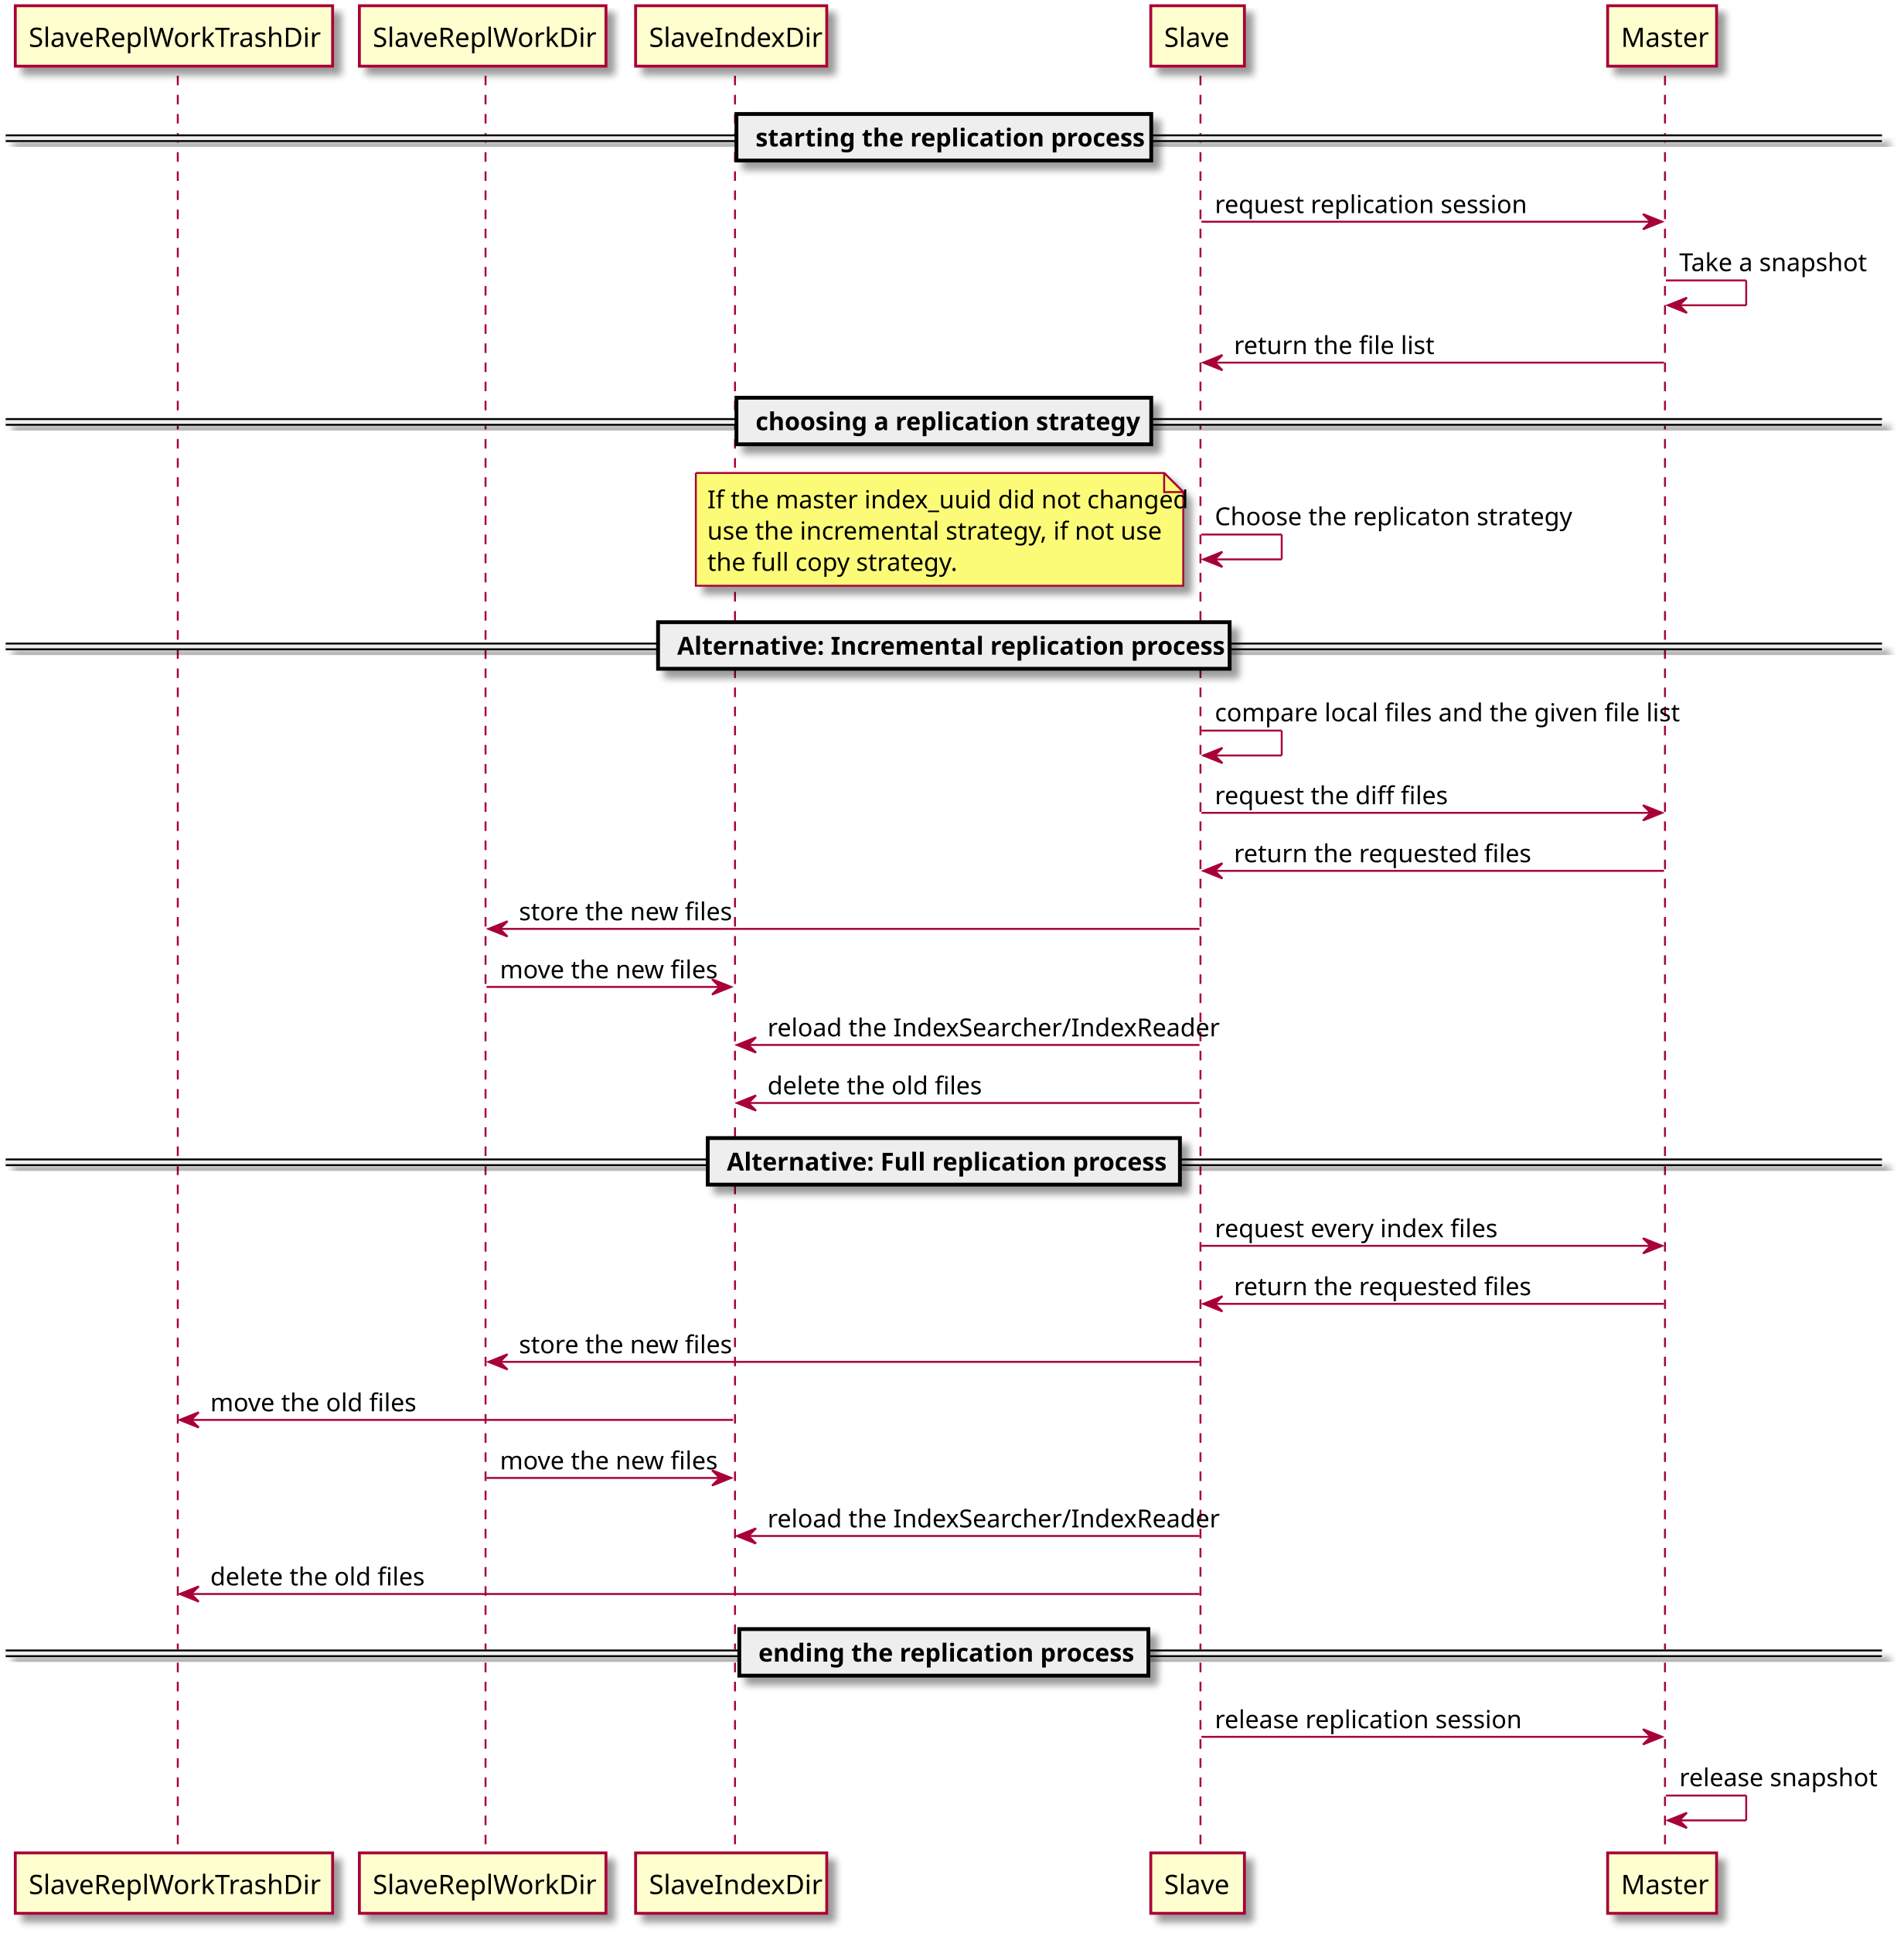
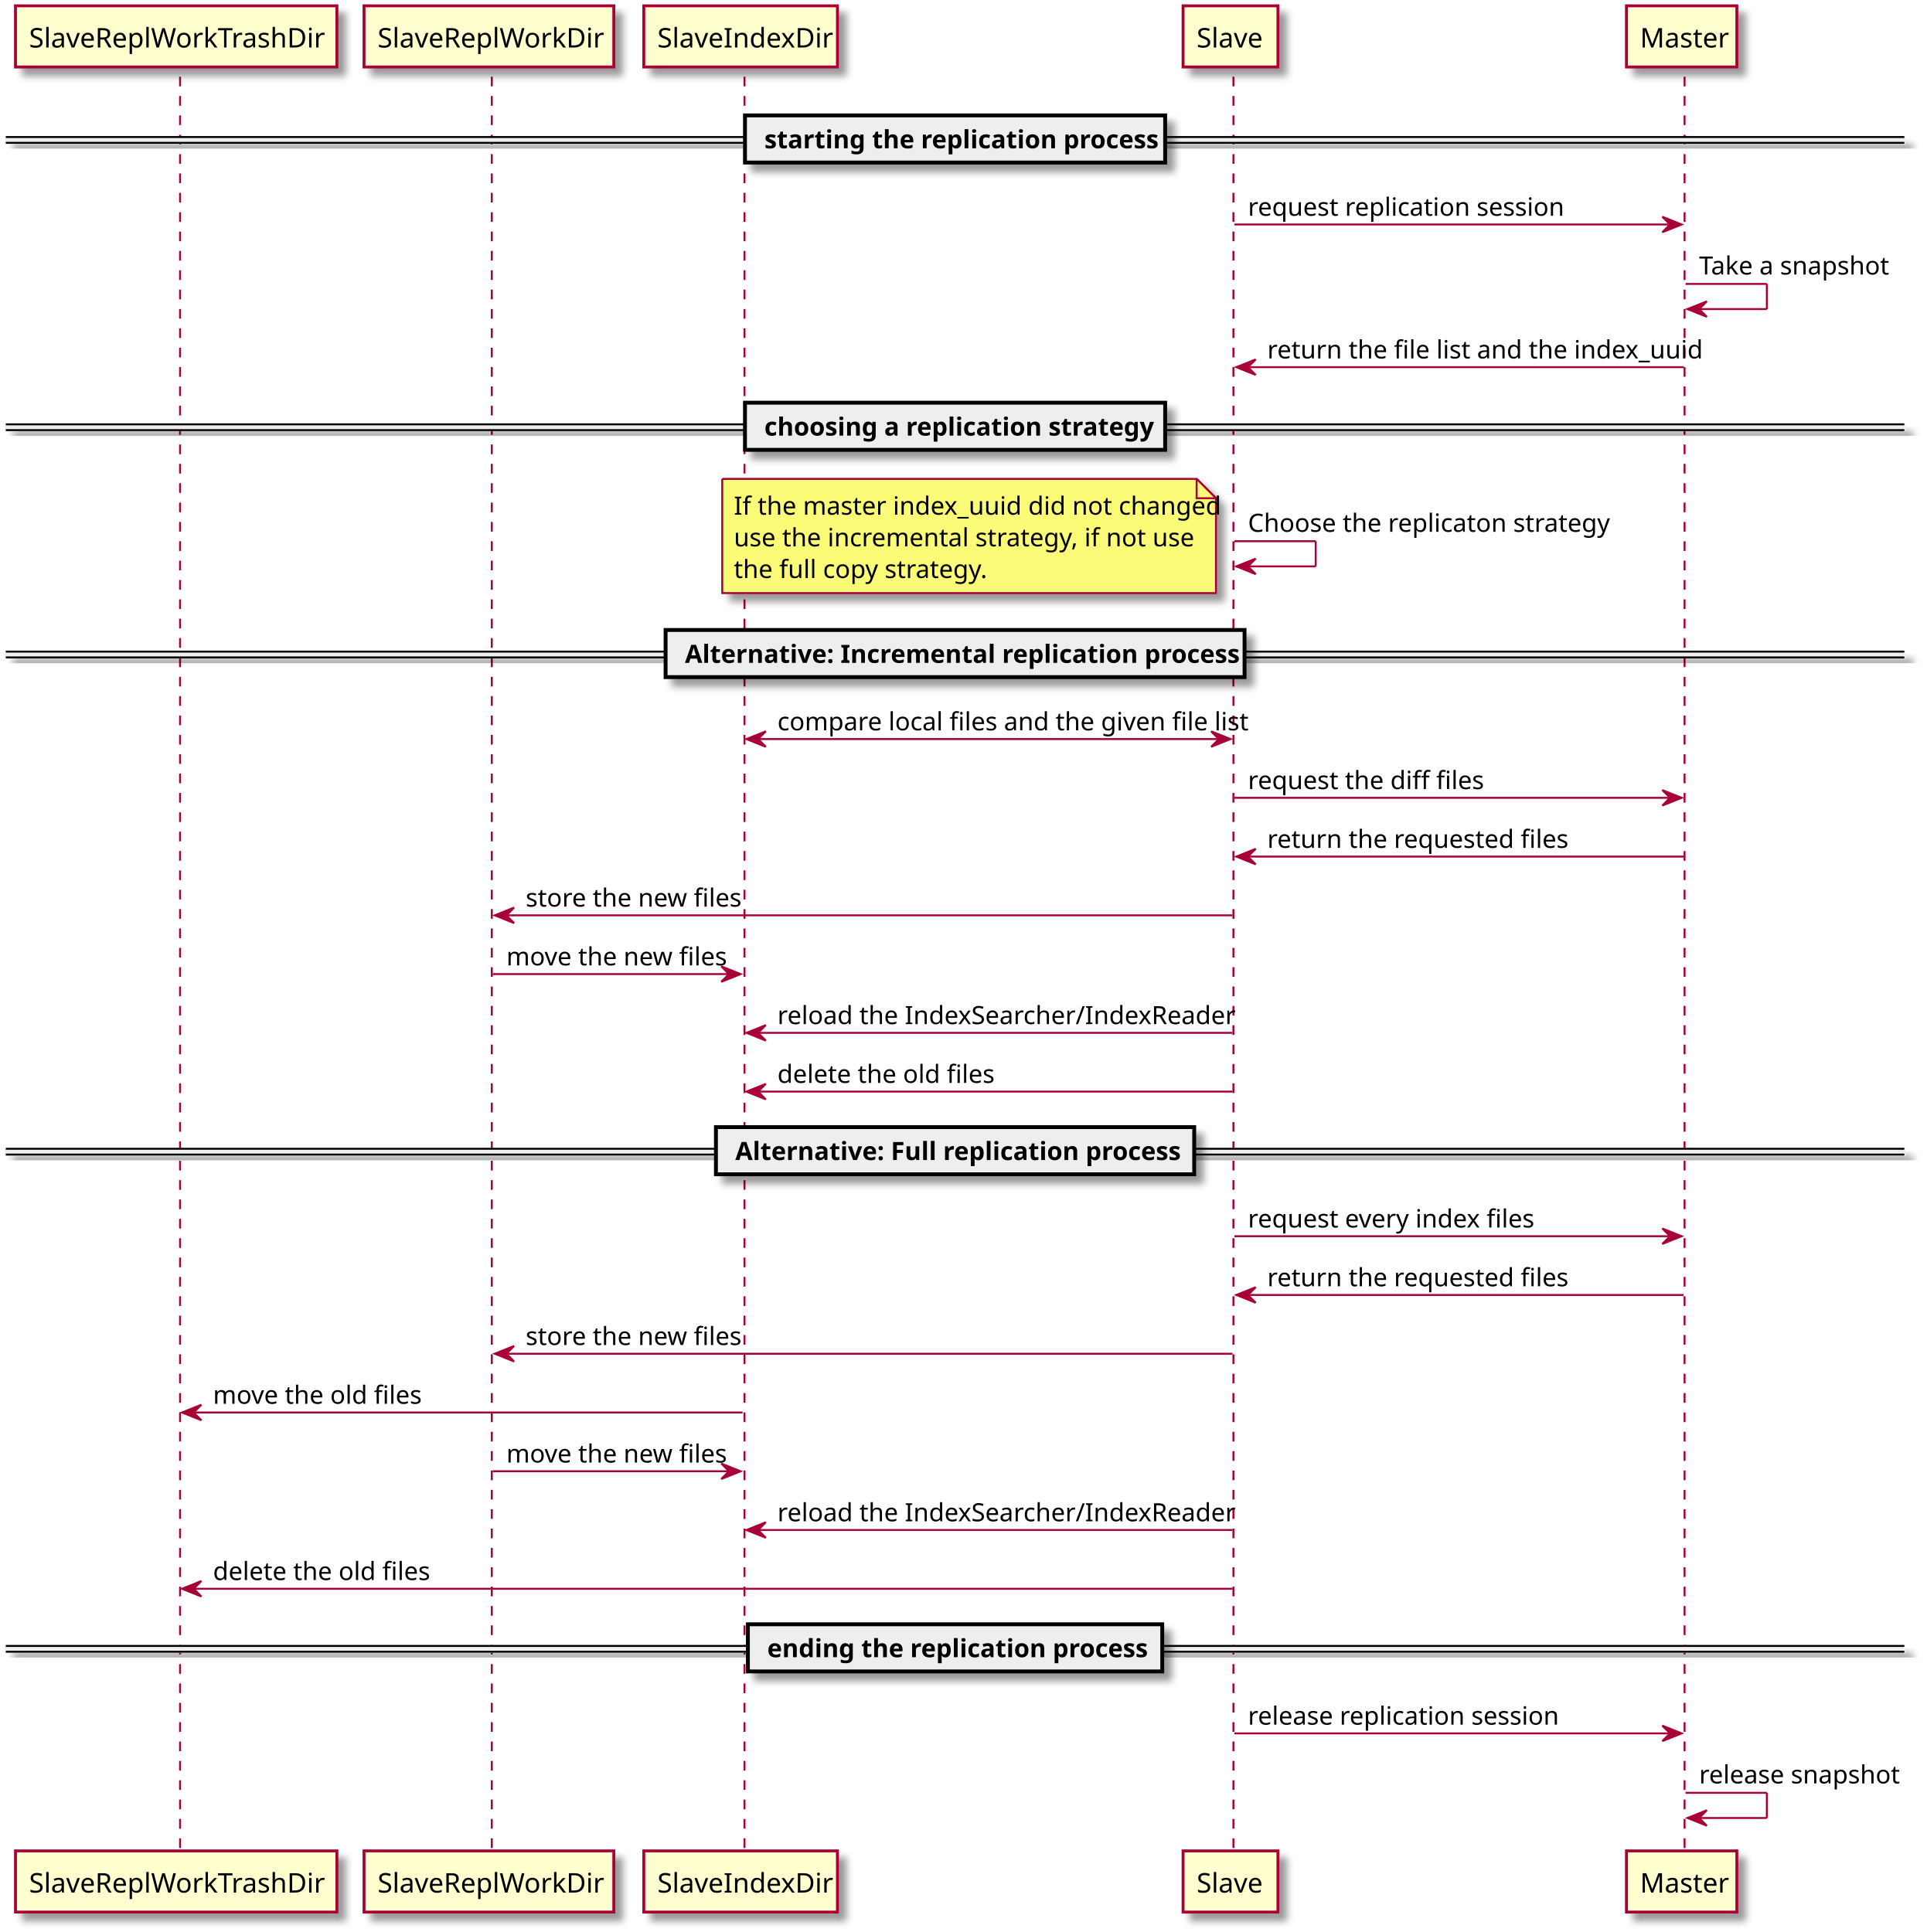
- <svg xmlns="http://www.w3.org/2000/svg" contentScriptType="application/ecmascript" contentStyleType="text/css" height="1011px" preserveAspectRatio="none" style="width:996px;height:1011px;" version="1.1" viewBox="0 0 996 1011" width="996px" zoomAndPan="magnify">
+ <svg xmlns="http://www.w3.org/2000/svg" contentScriptType="application/ecmascript" contentStyleType="text/css" height="998px" preserveAspectRatio="none" style="width:995px;height:998px;" version="1.1" viewBox="0 0 995 998" width="995px" zoomAndPan="magnify">
  <defs>
-     <filter height="300%" id="f1nonnc2rhd2j" width="300%" x="-1" y="-1">
+     <filter height="300%" id="fs3hqhwj65ulm" width="300%" x="-1" y="-1">
      <feGaussianBlur result="blurOut" stdDeviation="2.0" />
      <feColorMatrix in="blurOut" result="blurOut2" type="matrix" values="0 0 0 0 0 0 0 0 0 0 0 0 0 0 0 0 0 0 .4 0" />
      <feOffset dx="4.0" dy="4.0" in="blurOut2" result="blurOut3" />
      <feBlend in="SourceGraphic" in2="blurOut3" mode="normal" />
    </filter>
  </defs>
  <g>
-     <line style="stroke: #A80036; stroke-width: 1.0; stroke-dasharray: 5.0,5.0;" x1="93" x2="93" y1="39.609" y2="970.102" />
-     <line style="stroke: #A80036; stroke-width: 1.0; stroke-dasharray: 5.0,5.0;" x1="254" x2="254" y1="39.609" y2="970.102" />
-     <line style="stroke: #A80036; stroke-width: 1.0; stroke-dasharray: 5.0,5.0;" x1="384.5" x2="384.5" y1="39.609" y2="970.102" />
-     <line style="stroke: #A80036; stroke-width: 1.0; stroke-dasharray: 5.0,5.0;" x1="628" x2="628" y1="39.609" y2="970.102" />
-     <line style="stroke: #A80036; stroke-width: 1.0; stroke-dasharray: 5.0,5.0;" x1="871" x2="871" y1="39.609" y2="970.102" />
-     <rect fill="#FEFECE" filter="url(#f1nonnc2rhd2j)" height="31.609" style="stroke: #A80036; stroke-width: 1.5;" width="166" x="8" y="3" />
+     <line style="stroke: #A80036; stroke-width: 1.0; stroke-dasharray: 5.0,5.0;" x1="93" x2="93" y1="39.609" y2="957.102" />
+     <line style="stroke: #A80036; stroke-width: 1.0; stroke-dasharray: 5.0,5.0;" x1="254" x2="254" y1="39.609" y2="957.102" />
+     <line style="stroke: #A80036; stroke-width: 1.0; stroke-dasharray: 5.0,5.0;" x1="384.5" x2="384.5" y1="39.609" y2="957.102" />
+     <line style="stroke: #A80036; stroke-width: 1.0; stroke-dasharray: 5.0,5.0;" x1="637" x2="637" y1="39.609" y2="957.102" />
+     <line style="stroke: #A80036; stroke-width: 1.0; stroke-dasharray: 5.0,5.0;" x1="870" x2="870" y1="39.609" y2="957.102" />
+     <rect fill="#FEFECE" filter="url(#fs3hqhwj65ulm)" height="31.609" style="stroke: #A80036; stroke-width: 1.5;" width="166" x="8" y="3" />
    <text fill="#000000" font-family="sans-serif" font-size="14" lengthAdjust="spacingAndGlyphs" textLength="152" x="15" y="24.533">SlaveReplWorkTrashDir</text>
-     <rect fill="#FEFECE" filter="url(#f1nonnc2rhd2j)" height="31.609" style="stroke: #A80036; stroke-width: 1.5;" width="166" x="8" y="969.102" />
-     <text fill="#000000" font-family="sans-serif" font-size="14" lengthAdjust="spacingAndGlyphs" textLength="152" x="15" y="990.635">SlaveReplWorkTrashDir</text>
-     <rect fill="#FEFECE" filter="url(#f1nonnc2rhd2j)" height="31.609" style="stroke: #A80036; stroke-width: 1.5;" width="129" x="188" y="3" />
+     <rect fill="#FEFECE" filter="url(#fs3hqhwj65ulm)" height="31.609" style="stroke: #A80036; stroke-width: 1.5;" width="166" x="8" y="956.102" />
+     <text fill="#000000" font-family="sans-serif" font-size="14" lengthAdjust="spacingAndGlyphs" textLength="152" x="15" y="977.635">SlaveReplWorkTrashDir</text>
+     <rect fill="#FEFECE" filter="url(#fs3hqhwj65ulm)" height="31.609" style="stroke: #A80036; stroke-width: 1.5;" width="129" x="188" y="3" />
    <text fill="#000000" font-family="sans-serif" font-size="14" lengthAdjust="spacingAndGlyphs" textLength="115" x="195" y="24.533">SlaveReplWorkDir</text>
-     <rect fill="#FEFECE" filter="url(#f1nonnc2rhd2j)" height="31.609" style="stroke: #A80036; stroke-width: 1.5;" width="129" x="188" y="969.102" />
-     <text fill="#000000" font-family="sans-serif" font-size="14" lengthAdjust="spacingAndGlyphs" textLength="115" x="195" y="990.635">SlaveReplWorkDir</text>
-     <rect fill="#FEFECE" filter="url(#f1nonnc2rhd2j)" height="31.609" style="stroke: #A80036; stroke-width: 1.5;" width="100" x="332.5" y="3" />
+     <rect fill="#FEFECE" filter="url(#fs3hqhwj65ulm)" height="31.609" style="stroke: #A80036; stroke-width: 1.5;" width="129" x="188" y="956.102" />
+     <text fill="#000000" font-family="sans-serif" font-size="14" lengthAdjust="spacingAndGlyphs" textLength="115" x="195" y="977.635">SlaveReplWorkDir</text>
+     <rect fill="#FEFECE" filter="url(#fs3hqhwj65ulm)" height="31.609" style="stroke: #A80036; stroke-width: 1.5;" width="100" x="332.5" y="3" />
    <text fill="#000000" font-family="sans-serif" font-size="14" lengthAdjust="spacingAndGlyphs" textLength="86" x="339.5" y="24.533">SlaveIndexDir</text>
-     <rect fill="#FEFECE" filter="url(#f1nonnc2rhd2j)" height="31.609" style="stroke: #A80036; stroke-width: 1.5;" width="100" x="332.5" y="969.102" />
-     <text fill="#000000" font-family="sans-serif" font-size="14" lengthAdjust="spacingAndGlyphs" textLength="86" x="339.5" y="990.635">SlaveIndexDir</text>
-     <rect fill="#FEFECE" filter="url(#f1nonnc2rhd2j)" height="31.609" style="stroke: #A80036; stroke-width: 1.5;" width="49" x="602" y="3" />
-     <text fill="#000000" font-family="sans-serif" font-size="14" lengthAdjust="spacingAndGlyphs" textLength="35" x="609" y="24.533">Slave</text>
-     <rect fill="#FEFECE" filter="url(#f1nonnc2rhd2j)" height="31.609" style="stroke: #A80036; stroke-width: 1.5;" width="49" x="602" y="969.102" />
-     <text fill="#000000" font-family="sans-serif" font-size="14" lengthAdjust="spacingAndGlyphs" textLength="35" x="609" y="990.635">Slave</text>
-     <rect fill="#FEFECE" filter="url(#f1nonnc2rhd2j)" height="31.609" style="stroke: #A80036; stroke-width: 1.5;" width="57" x="841" y="3" />
-     <text fill="#000000" font-family="sans-serif" font-size="14" lengthAdjust="spacingAndGlyphs" textLength="43" x="848" y="24.533">Master</text>
-     <rect fill="#FEFECE" filter="url(#f1nonnc2rhd2j)" height="31.609" style="stroke: #A80036; stroke-width: 1.5;" width="57" x="841" y="969.102" />
-     <text fill="#000000" font-family="sans-serif" font-size="14" lengthAdjust="spacingAndGlyphs" textLength="43" x="848" y="990.635">Master</text>
-     <rect fill="#EEEEEE" filter="url(#f1nonnc2rhd2j)" height="3" style="stroke: #EEEEEE; stroke-width: 1.0;" width="981.5" x="3" y="70.785" />
-     <line style="stroke: #000000; stroke-width: 1.0;" x1="3" x2="984.5" y1="70.785" y2="70.785" />
-     <line style="stroke: #000000; stroke-width: 1.0;" x1="3" x2="984.5" y1="73.785" y2="73.785" />
-     <rect fill="#EEEEEE" filter="url(#f1nonnc2rhd2j)" height="24.352" style="stroke: #000000; stroke-width: 2.0;" width="217" x="385.25" y="59.609" />
-     <line style="stroke: #000000; stroke-width: 1.0;" x1="391.25" x2="391.25" y1="71.785" y2="71.785" />
-     <line style="stroke: #000000; stroke-width: 1.0;" x1="391.25" x2="391.25" y1="73.785" y2="73.785" />
-     <text fill="#000000" font-family="sans-serif" font-size="13" font-weight="bold" lengthAdjust="spacingAndGlyphs" textLength="195" x="395.25" y="76.605">starting the replication process</text>
-     <line style="stroke: #000000; stroke-width: 1.0;" x1="594.25" x2="594.25" y1="71.785" y2="71.785" />
-     <line style="stroke: #000000; stroke-width: 1.0;" x1="594.25" x2="594.25" y1="73.785" y2="73.785" />
-     <polygon fill="#A80036" points="859.5,111.961,869.5,115.961,859.5,119.961,863.5,115.961" style="stroke: #A80036; stroke-width: 1.0;" />
-     <line style="stroke: #A80036; stroke-width: 1.0;" x1="628.5" x2="865.5" y1="115.961" y2="115.961" />
-     <text fill="#000000" font-family="sans-serif" font-size="13" lengthAdjust="spacingAndGlyphs" textLength="155" x="635.5" y="111.456">request replication session</text>
-     <line style="stroke: #A80036; stroke-width: 1.0;" x1="871.5" x2="913.5" y1="146.664" y2="146.664" />
-     <line style="stroke: #A80036; stroke-width: 1.0;" x1="913.5" x2="913.5" y1="146.664" y2="159.664" />
-     <line style="stroke: #A80036; stroke-width: 1.0;" x1="872.5" x2="913.5" y1="159.664" y2="159.664" />
-     <polygon fill="#A80036" points="882.5,155.664,872.5,159.664,882.5,163.664,878.5,159.664" style="stroke: #A80036; stroke-width: 1.0;" />
-     <text fill="#000000" font-family="sans-serif" font-size="13" lengthAdjust="spacingAndGlyphs" textLength="96" x="878.5" y="141.808">Take a snapshot</text>
-     <polygon fill="#A80036" points="639.5,185.664,629.5,189.664,639.5,193.664,635.5,189.664" style="stroke: #A80036; stroke-width: 1.0;" />
-     <line style="stroke: #A80036; stroke-width: 1.0;" x1="633.5" x2="870.5" y1="189.664" y2="189.664" />
-     <text fill="#000000" font-family="sans-serif" font-size="13" lengthAdjust="spacingAndGlyphs" textLength="96" x="645.5" y="185.159">return the file list</text>
-     <rect fill="#EEEEEE" filter="url(#f1nonnc2rhd2j)" height="3" style="stroke: #EEEEEE; stroke-width: 1.0;" width="981.5" x="3" y="219.191" />
-     <line style="stroke: #000000; stroke-width: 1.0;" x1="3" x2="984.5" y1="219.191" y2="219.191" />
-     <line style="stroke: #000000; stroke-width: 1.0;" x1="3" x2="984.5" y1="222.191" y2="222.191" />
-     <rect fill="#EEEEEE" filter="url(#f1nonnc2rhd2j)" height="24.352" style="stroke: #000000; stroke-width: 2.0;" width="217" x="385.25" y="208.016" />
-     <line style="stroke: #000000; stroke-width: 1.0;" x1="391.25" x2="391.25" y1="220.191" y2="220.191" />
-     <line style="stroke: #000000; stroke-width: 1.0;" x1="391.25" x2="391.25" y1="222.191" y2="222.191" />
-     <text fill="#000000" font-family="sans-serif" font-size="13" font-weight="bold" lengthAdjust="spacingAndGlyphs" textLength="195" x="395.25" y="225.011">choosing a replication strategy</text>
-     <line style="stroke: #000000; stroke-width: 1.0;" x1="594.25" x2="594.25" y1="220.191" y2="220.191" />
-     <line style="stroke: #000000; stroke-width: 1.0;" x1="594.25" x2="594.25" y1="222.191" y2="222.191" />
-     <line style="stroke: #A80036; stroke-width: 1.0;" x1="628.5" x2="670.5" y1="279.57" y2="279.57" />
-     <line style="stroke: #A80036; stroke-width: 1.0;" x1="670.5" x2="670.5" y1="279.57" y2="292.57" />
-     <line style="stroke: #A80036; stroke-width: 1.0;" x1="629.5" x2="670.5" y1="292.57" y2="292.57" />
-     <polygon fill="#A80036" points="639.5,288.57,629.5,292.57,639.5,296.57,635.5,292.57" style="stroke: #A80036; stroke-width: 1.0;" />
-     <text fill="#000000" font-family="sans-serif" font-size="13" lengthAdjust="spacingAndGlyphs" textLength="177" x="635.5" y="274.714">Choose the replicaton strategy</text>
-     <path d="M364,247.367 L364,306.367 L619,306.367 L619,257.367 L609,247.367 L364,247.367 " fill="#FBFB77" filter="url(#f1nonnc2rhd2j)" style="stroke: #A80036; stroke-width: 1.0;" />
-     <path d="M609,247.367 L609,257.367 L619,257.367 L609,247.367 " fill="#FBFB77" style="stroke: #A80036; stroke-width: 1.0;" />
-     <text fill="#000000" font-family="sans-serif" font-size="13" lengthAdjust="spacingAndGlyphs" textLength="234" x="370" y="265.862">If the master index_uuid did not changed</text>
-     <text fill="#000000" font-family="sans-serif" font-size="13" lengthAdjust="spacingAndGlyphs" textLength="226" x="370" y="282.214">use the incremental strategy, if not use</text>
-     <text fill="#000000" font-family="sans-serif" font-size="13" lengthAdjust="spacingAndGlyphs" textLength="125" x="370" y="298.565">the full copy strategy.</text>
-     <rect fill="#EEEEEE" filter="url(#f1nonnc2rhd2j)" height="3" style="stroke: #EEEEEE; stroke-width: 1.0;" width="981.5" x="3" y="336.598" />
-     <line style="stroke: #000000; stroke-width: 1.0;" x1="3" x2="984.5" y1="336.598" y2="336.598" />
-     <line style="stroke: #000000; stroke-width: 1.0;" x1="3" x2="984.5" y1="339.598" y2="339.598" />
-     <rect fill="#EEEEEE" filter="url(#f1nonnc2rhd2j)" height="24.352" style="stroke: #000000; stroke-width: 2.0;" width="299" x="344.25" y="325.422" />
-     <line style="stroke: #000000; stroke-width: 1.0;" x1="350.25" x2="350.25" y1="337.598" y2="337.598" />
-     <line style="stroke: #000000; stroke-width: 1.0;" x1="350.25" x2="350.25" y1="339.598" y2="339.598" />
-     <text fill="#000000" font-family="sans-serif" font-size="13" font-weight="bold" lengthAdjust="spacingAndGlyphs" textLength="277" x="354.25" y="342.417">Alternative: Incremental replication process</text>
-     <line style="stroke: #000000; stroke-width: 1.0;" x1="635.25" x2="635.25" y1="337.598" y2="337.598" />
-     <line style="stroke: #000000; stroke-width: 1.0;" x1="635.25" x2="635.25" y1="339.598" y2="339.598" />
-     <line style="stroke: #A80036; stroke-width: 1.0;" x1="628.5" x2="670.5" y1="382.125" y2="382.125" />
-     <line style="stroke: #A80036; stroke-width: 1.0;" x1="670.5" x2="670.5" y1="382.125" y2="395.125" />
-     <line style="stroke: #A80036; stroke-width: 1.0;" x1="629.5" x2="670.5" y1="395.125" y2="395.125" />
-     <polygon fill="#A80036" points="639.5,391.125,629.5,395.125,639.5,399.125,635.5,395.125" style="stroke: #A80036; stroke-width: 1.0;" />
-     <text fill="#000000" font-family="sans-serif" font-size="13" lengthAdjust="spacingAndGlyphs" textLength="229" x="635.5" y="377.269">compare local files and the given file list</text>
-     <polygon fill="#A80036" points="859.5,421.125,869.5,425.125,859.5,429.125,863.5,425.125" style="stroke: #A80036; stroke-width: 1.0;" />
-     <line style="stroke: #A80036; stroke-width: 1.0;" x1="628.5" x2="865.5" y1="425.125" y2="425.125" />
-     <text fill="#000000" font-family="sans-serif" font-size="13" lengthAdjust="spacingAndGlyphs" textLength="112" x="635.5" y="420.62">request the diff files</text>
-     <polygon fill="#A80036" points="639.5,451.477,629.5,455.477,639.5,459.477,635.5,455.477" style="stroke: #A80036; stroke-width: 1.0;" />
-     <line style="stroke: #A80036; stroke-width: 1.0;" x1="633.5" x2="870.5" y1="455.477" y2="455.477" />
-     <text fill="#000000" font-family="sans-serif" font-size="13" lengthAdjust="spacingAndGlyphs" textLength="143" x="645.5" y="450.972">return the requested files</text>
-     <polygon fill="#A80036" points="265.5,481.828,255.5,485.828,265.5,489.828,261.5,485.828" style="stroke: #A80036; stroke-width: 1.0;" />
-     <line style="stroke: #A80036; stroke-width: 1.0;" x1="259.5" x2="627.5" y1="485.828" y2="485.828" />
-     <text fill="#000000" font-family="sans-serif" font-size="13" lengthAdjust="spacingAndGlyphs" textLength="105" x="271.5" y="481.323">store the new files</text>
-     <polygon fill="#A80036" points="372.5,512.18,382.5,516.18,372.5,520.18,376.5,516.18" style="stroke: #A80036; stroke-width: 1.0;" />
-     <line style="stroke: #A80036; stroke-width: 1.0;" x1="254.5" x2="378.5" y1="516.18" y2="516.18" />
-     <text fill="#000000" font-family="sans-serif" font-size="13" lengthAdjust="spacingAndGlyphs" textLength="106" x="261.5" y="511.675">move the new files</text>
-     <polygon fill="#A80036" points="395.5,542.531,385.5,546.531,395.5,550.531,391.5,546.531" style="stroke: #A80036; stroke-width: 1.0;" />
-     <line style="stroke: #A80036; stroke-width: 1.0;" x1="389.5" x2="627.5" y1="546.531" y2="546.531" />
-     <text fill="#000000" font-family="sans-serif" font-size="13" lengthAdjust="spacingAndGlyphs" textLength="220" x="401.5" y="542.026">reload the IndexSearcher/IndexReader</text>
-     <polygon fill="#A80036" points="395.5,572.883,385.5,576.883,395.5,580.883,391.5,576.883" style="stroke: #A80036; stroke-width: 1.0;" />
-     <line style="stroke: #A80036; stroke-width: 1.0;" x1="389.5" x2="627.5" y1="576.883" y2="576.883" />
-     <text fill="#000000" font-family="sans-serif" font-size="13" lengthAdjust="spacingAndGlyphs" textLength="105" x="401.5" y="572.378">delete the old files</text>
-     <rect fill="#EEEEEE" filter="url(#f1nonnc2rhd2j)" height="3" style="stroke: #EEEEEE; stroke-width: 1.0;" width="981.5" x="3" y="606.41" />
-     <line style="stroke: #000000; stroke-width: 1.0;" x1="3" x2="984.5" y1="606.41" y2="606.41" />
-     <line style="stroke: #000000; stroke-width: 1.0;" x1="3" x2="984.5" y1="609.41" y2="609.41" />
-     <rect fill="#EEEEEE" filter="url(#f1nonnc2rhd2j)" height="24.352" style="stroke: #000000; stroke-width: 2.0;" width="247" x="370.25" y="595.234" />
-     <line style="stroke: #000000; stroke-width: 1.0;" x1="376.25" x2="376.25" y1="607.41" y2="607.41" />
-     <line style="stroke: #000000; stroke-width: 1.0;" x1="376.25" x2="376.25" y1="609.41" y2="609.41" />
-     <text fill="#000000" font-family="sans-serif" font-size="13" font-weight="bold" lengthAdjust="spacingAndGlyphs" textLength="225" x="380.25" y="612.23">Alternative: Full replication process</text>
-     <line style="stroke: #000000; stroke-width: 1.0;" x1="609.25" x2="609.25" y1="607.41" y2="607.41" />
-     <line style="stroke: #000000; stroke-width: 1.0;" x1="609.25" x2="609.25" y1="609.41" y2="609.41" />
-     <polygon fill="#A80036" points="859.5,647.586,869.5,651.586,859.5,655.586,863.5,651.586" style="stroke: #A80036; stroke-width: 1.0;" />
-     <line style="stroke: #A80036; stroke-width: 1.0;" x1="628.5" x2="865.5" y1="651.586" y2="651.586" />
-     <text fill="#000000" font-family="sans-serif" font-size="13" lengthAdjust="spacingAndGlyphs" textLength="139" x="635.5" y="647.081">request every index files</text>
-     <polygon fill="#A80036" points="639.5,677.938,629.5,681.938,639.5,685.938,635.5,681.938" style="stroke: #A80036; stroke-width: 1.0;" />
-     <line style="stroke: #A80036; stroke-width: 1.0;" x1="633.5" x2="870.5" y1="681.938" y2="681.938" />
-     <text fill="#000000" font-family="sans-serif" font-size="13" lengthAdjust="spacingAndGlyphs" textLength="143" x="645.5" y="677.433">return the requested files</text>
-     <polygon fill="#A80036" points="265.5,708.289,255.5,712.289,265.5,716.289,261.5,712.289" style="stroke: #A80036; stroke-width: 1.0;" />
-     <line style="stroke: #A80036; stroke-width: 1.0;" x1="259.5" x2="627.5" y1="712.289" y2="712.289" />
-     <text fill="#000000" font-family="sans-serif" font-size="13" lengthAdjust="spacingAndGlyphs" textLength="105" x="271.5" y="707.784">store the new files</text>
-     <polygon fill="#A80036" points="104,738.641,94,742.641,104,746.641,100,742.641" style="stroke: #A80036; stroke-width: 1.0;" />
-     <line style="stroke: #A80036; stroke-width: 1.0;" x1="98" x2="383.5" y1="742.641" y2="742.641" />
-     <text fill="#000000" font-family="sans-serif" font-size="13" lengthAdjust="spacingAndGlyphs" textLength="100" x="110" y="738.136">move the old files</text>
-     <polygon fill="#A80036" points="372.5,768.992,382.5,772.992,372.5,776.992,376.5,772.992" style="stroke: #A80036; stroke-width: 1.0;" />
-     <line style="stroke: #A80036; stroke-width: 1.0;" x1="254.5" x2="378.5" y1="772.992" y2="772.992" />
-     <text fill="#000000" font-family="sans-serif" font-size="13" lengthAdjust="spacingAndGlyphs" textLength="106" x="261.5" y="768.487">move the new files</text>
-     <polygon fill="#A80036" points="395.5,799.344,385.5,803.344,395.5,807.344,391.5,803.344" style="stroke: #A80036; stroke-width: 1.0;" />
-     <line style="stroke: #A80036; stroke-width: 1.0;" x1="389.5" x2="627.5" y1="803.344" y2="803.344" />
-     <text fill="#000000" font-family="sans-serif" font-size="13" lengthAdjust="spacingAndGlyphs" textLength="220" x="401.5" y="798.839">reload the IndexSearcher/IndexReader</text>
-     <polygon fill="#A80036" points="104,829.695,94,833.695,104,837.695,100,833.695" style="stroke: #A80036; stroke-width: 1.0;" />
-     <line style="stroke: #A80036; stroke-width: 1.0;" x1="98" x2="627.5" y1="833.695" y2="833.695" />
-     <text fill="#000000" font-family="sans-serif" font-size="13" lengthAdjust="spacingAndGlyphs" textLength="105" x="110" y="829.19">delete the old files</text>
-     <rect fill="#EEEEEE" filter="url(#f1nonnc2rhd2j)" height="3" style="stroke: #EEEEEE; stroke-width: 1.0;" width="981.5" x="3" y="863.223" />
-     <line style="stroke: #000000; stroke-width: 1.0;" x1="3" x2="984.5" y1="863.223" y2="863.223" />
-     <line style="stroke: #000000; stroke-width: 1.0;" x1="3" x2="984.5" y1="866.223" y2="866.223" />
-     <rect fill="#EEEEEE" filter="url(#f1nonnc2rhd2j)" height="24.352" style="stroke: #000000; stroke-width: 2.0;" width="214" x="386.75" y="852.047" />
-     <line style="stroke: #000000; stroke-width: 1.0;" x1="392.75" x2="392.75" y1="864.223" y2="864.223" />
-     <line style="stroke: #000000; stroke-width: 1.0;" x1="392.75" x2="392.75" y1="866.223" y2="866.223" />
-     <text fill="#000000" font-family="sans-serif" font-size="13" font-weight="bold" lengthAdjust="spacingAndGlyphs" textLength="192" x="396.75" y="869.042">ending the replication process</text>
-     <line style="stroke: #000000; stroke-width: 1.0;" x1="592.75" x2="592.75" y1="864.223" y2="864.223" />
-     <line style="stroke: #000000; stroke-width: 1.0;" x1="592.75" x2="592.75" y1="866.223" y2="866.223" />
-     <polygon fill="#A80036" points="859.5,904.398,869.5,908.398,859.5,912.398,863.5,908.398" style="stroke: #A80036; stroke-width: 1.0;" />
-     <line style="stroke: #A80036; stroke-width: 1.0;" x1="628.5" x2="865.5" y1="908.398" y2="908.398" />
-     <text fill="#000000" font-family="sans-serif" font-size="13" lengthAdjust="spacingAndGlyphs" textLength="154" x="635.5" y="903.894">release replication session</text>
-     <line style="stroke: #A80036; stroke-width: 1.0;" x1="871.5" x2="913.5" y1="939.102" y2="939.102" />
-     <line style="stroke: #A80036; stroke-width: 1.0;" x1="913.5" x2="913.5" y1="939.102" y2="952.102" />
-     <line style="stroke: #A80036; stroke-width: 1.0;" x1="872.5" x2="913.5" y1="952.102" y2="952.102" />
-     <polygon fill="#A80036" points="882.5,948.102,872.5,952.102,882.5,956.102,878.5,952.102" style="stroke: #A80036; stroke-width: 1.0;" />
-     <text fill="#000000" font-family="sans-serif" font-size="13" lengthAdjust="spacingAndGlyphs" textLength="99" x="878.5" y="934.245">release snapshot</text>
+     <rect fill="#FEFECE" filter="url(#fs3hqhwj65ulm)" height="31.609" style="stroke: #A80036; stroke-width: 1.5;" width="100" x="332.5" y="956.102" />
+     <text fill="#000000" font-family="sans-serif" font-size="14" lengthAdjust="spacingAndGlyphs" textLength="86" x="339.5" y="977.635">SlaveIndexDir</text>
+     <rect fill="#FEFECE" filter="url(#fs3hqhwj65ulm)" height="31.609" style="stroke: #A80036; stroke-width: 1.5;" width="49" x="611" y="3" />
+     <text fill="#000000" font-family="sans-serif" font-size="14" lengthAdjust="spacingAndGlyphs" textLength="35" x="618" y="24.533">Slave</text>
+     <rect fill="#FEFECE" filter="url(#fs3hqhwj65ulm)" height="31.609" style="stroke: #A80036; stroke-width: 1.5;" width="49" x="611" y="956.102" />
+     <text fill="#000000" font-family="sans-serif" font-size="14" lengthAdjust="spacingAndGlyphs" textLength="35" x="618" y="977.635">Slave</text>
+     <rect fill="#FEFECE" filter="url(#fs3hqhwj65ulm)" height="31.609" style="stroke: #A80036; stroke-width: 1.5;" width="57" x="840" y="3" />
+     <text fill="#000000" font-family="sans-serif" font-size="14" lengthAdjust="spacingAndGlyphs" textLength="43" x="847" y="24.533">Master</text>
+     <rect fill="#FEFECE" filter="url(#fs3hqhwj65ulm)" height="31.609" style="stroke: #A80036; stroke-width: 1.5;" width="57" x="840" y="956.102" />
+     <text fill="#000000" font-family="sans-serif" font-size="14" lengthAdjust="spacingAndGlyphs" textLength="43" x="847" y="977.635">Master</text>
+     <rect fill="#EEEEEE" filter="url(#fs3hqhwj65ulm)" height="3" style="stroke: #EEEEEE; stroke-width: 1.0;" width="980.5" x="3" y="70.785" />
+     <line style="stroke: #000000; stroke-width: 1.0;" x1="3" x2="983.5" y1="70.785" y2="70.785" />
+     <line style="stroke: #000000; stroke-width: 1.0;" x1="3" x2="983.5" y1="73.785" y2="73.785" />
+     <rect fill="#EEEEEE" filter="url(#fs3hqhwj65ulm)" height="24.352" style="stroke: #000000; stroke-width: 2.0;" width="217" x="384.75" y="59.609" />
+     <line style="stroke: #000000; stroke-width: 1.0;" x1="390.75" x2="390.75" y1="71.785" y2="71.785" />
+     <line style="stroke: #000000; stroke-width: 1.0;" x1="390.75" x2="390.75" y1="73.785" y2="73.785" />
+     <text fill="#000000" font-family="sans-serif" font-size="13" font-weight="bold" lengthAdjust="spacingAndGlyphs" textLength="195" x="394.75" y="76.605">starting the replication process</text>
+     <line style="stroke: #000000; stroke-width: 1.0;" x1="593.75" x2="593.75" y1="71.785" y2="71.785" />
+     <line style="stroke: #000000; stroke-width: 1.0;" x1="593.75" x2="593.75" y1="73.785" y2="73.785" />
+     <polygon fill="#A80036" points="858.5,111.961,868.5,115.961,858.5,119.961,862.5,115.961" style="stroke: #A80036; stroke-width: 1.0;" />
+     <line style="stroke: #A80036; stroke-width: 1.0;" x1="637.5" x2="864.5" y1="115.961" y2="115.961" />
+     <text fill="#000000" font-family="sans-serif" font-size="13" lengthAdjust="spacingAndGlyphs" textLength="155" x="644.5" y="111.456">request replication session</text>
+     <line style="stroke: #A80036; stroke-width: 1.0;" x1="870.5" x2="912.5" y1="146.664" y2="146.664" />
+     <line style="stroke: #A80036; stroke-width: 1.0;" x1="912.5" x2="912.5" y1="146.664" y2="159.664" />
+     <line style="stroke: #A80036; stroke-width: 1.0;" x1="871.5" x2="912.5" y1="159.664" y2="159.664" />
+     <polygon fill="#A80036" points="881.5,155.664,871.5,159.664,881.5,163.664,877.5,159.664" style="stroke: #A80036; stroke-width: 1.0;" />
+     <text fill="#000000" font-family="sans-serif" font-size="13" lengthAdjust="spacingAndGlyphs" textLength="96" x="877.5" y="141.808">Take a snapshot</text>
+     <polygon fill="#A80036" points="648.5,185.664,638.5,189.664,648.5,193.664,644.5,189.664" style="stroke: #A80036; stroke-width: 1.0;" />
+     <line style="stroke: #A80036; stroke-width: 1.0;" x1="642.5" x2="869.5" y1="189.664" y2="189.664" />
+     <text fill="#000000" font-family="sans-serif" font-size="13" lengthAdjust="spacingAndGlyphs" textLength="209" x="654.5" y="185.159">return the file list and the index_uuid</text>
+     <rect fill="#EEEEEE" filter="url(#fs3hqhwj65ulm)" height="3" style="stroke: #EEEEEE; stroke-width: 1.0;" width="980.5" x="3" y="219.191" />
+     <line style="stroke: #000000; stroke-width: 1.0;" x1="3" x2="983.5" y1="219.191" y2="219.191" />
+     <line style="stroke: #000000; stroke-width: 1.0;" x1="3" x2="983.5" y1="222.191" y2="222.191" />
+     <rect fill="#EEEEEE" filter="url(#fs3hqhwj65ulm)" height="24.352" style="stroke: #000000; stroke-width: 2.0;" width="217" x="384.75" y="208.016" />
+     <line style="stroke: #000000; stroke-width: 1.0;" x1="390.75" x2="390.75" y1="220.191" y2="220.191" />
+     <line style="stroke: #000000; stroke-width: 1.0;" x1="390.75" x2="390.75" y1="222.191" y2="222.191" />
+     <text fill="#000000" font-family="sans-serif" font-size="13" font-weight="bold" lengthAdjust="spacingAndGlyphs" textLength="195" x="394.75" y="225.011">choosing a replication strategy</text>
+     <line style="stroke: #000000; stroke-width: 1.0;" x1="593.75" x2="593.75" y1="220.191" y2="220.191" />
+     <line style="stroke: #000000; stroke-width: 1.0;" x1="593.75" x2="593.75" y1="222.191" y2="222.191" />
+     <line style="stroke: #A80036; stroke-width: 1.0;" x1="637.5" x2="679.5" y1="279.57" y2="279.57" />
+     <line style="stroke: #A80036; stroke-width: 1.0;" x1="679.5" x2="679.5" y1="279.57" y2="292.57" />
+     <line style="stroke: #A80036; stroke-width: 1.0;" x1="638.5" x2="679.5" y1="292.57" y2="292.57" />
+     <polygon fill="#A80036" points="648.5,288.57,638.5,292.57,648.5,296.57,644.5,292.57" style="stroke: #A80036; stroke-width: 1.0;" />
+     <text fill="#000000" font-family="sans-serif" font-size="13" lengthAdjust="spacingAndGlyphs" textLength="177" x="644.5" y="274.714">Choose the replicaton strategy</text>
+     <path d="M373,247.367 L373,306.367 L628,306.367 L628,257.367 L618,247.367 L373,247.367 " fill="#FBFB77" filter="url(#fs3hqhwj65ulm)" style="stroke: #A80036; stroke-width: 1.0;" />
+     <path d="M618,247.367 L618,257.367 L628,257.367 L618,247.367 " fill="#FBFB77" style="stroke: #A80036; stroke-width: 1.0;" />
+     <text fill="#000000" font-family="sans-serif" font-size="13" lengthAdjust="spacingAndGlyphs" textLength="234" x="379" y="265.862">If the master index_uuid did not changed</text>
+     <text fill="#000000" font-family="sans-serif" font-size="13" lengthAdjust="spacingAndGlyphs" textLength="226" x="379" y="282.214">use the incremental strategy, if not use</text>
+     <text fill="#000000" font-family="sans-serif" font-size="13" lengthAdjust="spacingAndGlyphs" textLength="125" x="379" y="298.565">the full copy strategy.</text>
+     <rect fill="#EEEEEE" filter="url(#fs3hqhwj65ulm)" height="3" style="stroke: #EEEEEE; stroke-width: 1.0;" width="980.5" x="3" y="336.598" />
+     <line style="stroke: #000000; stroke-width: 1.0;" x1="3" x2="983.5" y1="336.598" y2="336.598" />
+     <line style="stroke: #000000; stroke-width: 1.0;" x1="3" x2="983.5" y1="339.598" y2="339.598" />
+     <rect fill="#EEEEEE" filter="url(#fs3hqhwj65ulm)" height="24.352" style="stroke: #000000; stroke-width: 2.0;" width="299" x="343.75" y="325.422" />
+     <line style="stroke: #000000; stroke-width: 1.0;" x1="349.75" x2="349.75" y1="337.598" y2="337.598" />
+     <line style="stroke: #000000; stroke-width: 1.0;" x1="349.75" x2="349.75" y1="339.598" y2="339.598" />
+     <text fill="#000000" font-family="sans-serif" font-size="13" font-weight="bold" lengthAdjust="spacingAndGlyphs" textLength="277" x="353.75" y="342.417">Alternative: Incremental replication process</text>
+     <line style="stroke: #000000; stroke-width: 1.0;" x1="634.75" x2="634.75" y1="337.598" y2="337.598" />
+     <line style="stroke: #000000; stroke-width: 1.0;" x1="634.75" x2="634.75" y1="339.598" y2="339.598" />
+     <polygon fill="#A80036" points="395.5,377.773,385.5,381.773,395.5,385.773,391.5,381.773" style="stroke: #A80036; stroke-width: 1.0;" />
+     <polygon fill="#A80036" points="625.5,377.773,635.5,381.773,625.5,385.773,629.5,381.773" style="stroke: #A80036; stroke-width: 1.0;" />
+     <line style="stroke: #A80036; stroke-width: 1.0;" x1="389.5" x2="631.5" y1="381.773" y2="381.773" />
+     <text fill="#000000" font-family="sans-serif" font-size="13" lengthAdjust="spacingAndGlyphs" textLength="229" x="401.5" y="377.269">compare local files and the given file list</text>
+     <polygon fill="#A80036" points="858.5,408.125,868.5,412.125,858.5,416.125,862.5,412.125" style="stroke: #A80036; stroke-width: 1.0;" />
+     <line style="stroke: #A80036; stroke-width: 1.0;" x1="637.5" x2="864.5" y1="412.125" y2="412.125" />
+     <text fill="#000000" font-family="sans-serif" font-size="13" lengthAdjust="spacingAndGlyphs" textLength="112" x="644.5" y="407.62">request the diff files</text>
+     <polygon fill="#A80036" points="648.5,438.477,638.5,442.477,648.5,446.477,644.5,442.477" style="stroke: #A80036; stroke-width: 1.0;" />
+     <line style="stroke: #A80036; stroke-width: 1.0;" x1="642.5" x2="869.5" y1="442.477" y2="442.477" />
+     <text fill="#000000" font-family="sans-serif" font-size="13" lengthAdjust="spacingAndGlyphs" textLength="143" x="654.5" y="437.972">return the requested files</text>
+     <polygon fill="#A80036" points="265.5,468.828,255.5,472.828,265.5,476.828,261.5,472.828" style="stroke: #A80036; stroke-width: 1.0;" />
+     <line style="stroke: #A80036; stroke-width: 1.0;" x1="259.5" x2="636.5" y1="472.828" y2="472.828" />
+     <text fill="#000000" font-family="sans-serif" font-size="13" lengthAdjust="spacingAndGlyphs" textLength="105" x="271.5" y="468.323">store the new files</text>
+     <polygon fill="#A80036" points="372.5,499.18,382.5,503.18,372.5,507.18,376.5,503.18" style="stroke: #A80036; stroke-width: 1.0;" />
+     <line style="stroke: #A80036; stroke-width: 1.0;" x1="254.5" x2="378.5" y1="503.18" y2="503.18" />
+     <text fill="#000000" font-family="sans-serif" font-size="13" lengthAdjust="spacingAndGlyphs" textLength="106" x="261.5" y="498.675">move the new files</text>
+     <polygon fill="#A80036" points="395.5,529.531,385.5,533.531,395.5,537.531,391.5,533.531" style="stroke: #A80036; stroke-width: 1.0;" />
+     <line style="stroke: #A80036; stroke-width: 1.0;" x1="389.5" x2="636.5" y1="533.531" y2="533.531" />
+     <text fill="#000000" font-family="sans-serif" font-size="13" lengthAdjust="spacingAndGlyphs" textLength="220" x="401.5" y="529.026">reload the IndexSearcher/IndexReader</text>
+     <polygon fill="#A80036" points="395.5,559.883,385.5,563.883,395.5,567.883,391.5,563.883" style="stroke: #A80036; stroke-width: 1.0;" />
+     <line style="stroke: #A80036; stroke-width: 1.0;" x1="389.5" x2="636.5" y1="563.883" y2="563.883" />
+     <text fill="#000000" font-family="sans-serif" font-size="13" lengthAdjust="spacingAndGlyphs" textLength="105" x="401.5" y="559.378">delete the old files</text>
+     <rect fill="#EEEEEE" filter="url(#fs3hqhwj65ulm)" height="3" style="stroke: #EEEEEE; stroke-width: 1.0;" width="980.5" x="3" y="593.41" />
+     <line style="stroke: #000000; stroke-width: 1.0;" x1="3" x2="983.5" y1="593.41" y2="593.41" />
+     <line style="stroke: #000000; stroke-width: 1.0;" x1="3" x2="983.5" y1="596.41" y2="596.41" />
+     <rect fill="#EEEEEE" filter="url(#fs3hqhwj65ulm)" height="24.352" style="stroke: #000000; stroke-width: 2.0;" width="247" x="369.75" y="582.234" />
+     <line style="stroke: #000000; stroke-width: 1.0;" x1="375.75" x2="375.75" y1="594.41" y2="594.41" />
+     <line style="stroke: #000000; stroke-width: 1.0;" x1="375.75" x2="375.75" y1="596.41" y2="596.41" />
+     <text fill="#000000" font-family="sans-serif" font-size="13" font-weight="bold" lengthAdjust="spacingAndGlyphs" textLength="225" x="379.75" y="599.23">Alternative: Full replication process</text>
+     <line style="stroke: #000000; stroke-width: 1.0;" x1="608.75" x2="608.75" y1="594.41" y2="594.41" />
+     <line style="stroke: #000000; stroke-width: 1.0;" x1="608.75" x2="608.75" y1="596.41" y2="596.41" />
+     <polygon fill="#A80036" points="858.5,634.586,868.5,638.586,858.5,642.586,862.5,638.586" style="stroke: #A80036; stroke-width: 1.0;" />
+     <line style="stroke: #A80036; stroke-width: 1.0;" x1="637.5" x2="864.5" y1="638.586" y2="638.586" />
+     <text fill="#000000" font-family="sans-serif" font-size="13" lengthAdjust="spacingAndGlyphs" textLength="139" x="644.5" y="634.081">request every index files</text>
+     <polygon fill="#A80036" points="648.5,664.938,638.5,668.938,648.5,672.938,644.5,668.938" style="stroke: #A80036; stroke-width: 1.0;" />
+     <line style="stroke: #A80036; stroke-width: 1.0;" x1="642.5" x2="869.5" y1="668.938" y2="668.938" />
+     <text fill="#000000" font-family="sans-serif" font-size="13" lengthAdjust="spacingAndGlyphs" textLength="143" x="654.5" y="664.433">return the requested files</text>
+     <polygon fill="#A80036" points="265.5,695.289,255.5,699.289,265.5,703.289,261.5,699.289" style="stroke: #A80036; stroke-width: 1.0;" />
+     <line style="stroke: #A80036; stroke-width: 1.0;" x1="259.5" x2="636.5" y1="699.289" y2="699.289" />
+     <text fill="#000000" font-family="sans-serif" font-size="13" lengthAdjust="spacingAndGlyphs" textLength="105" x="271.5" y="694.784">store the new files</text>
+     <polygon fill="#A80036" points="104,725.641,94,729.641,104,733.641,100,729.641" style="stroke: #A80036; stroke-width: 1.0;" />
+     <line style="stroke: #A80036; stroke-width: 1.0;" x1="98" x2="383.5" y1="729.641" y2="729.641" />
+     <text fill="#000000" font-family="sans-serif" font-size="13" lengthAdjust="spacingAndGlyphs" textLength="100" x="110" y="725.136">move the old files</text>
+     <polygon fill="#A80036" points="372.5,755.992,382.5,759.992,372.5,763.992,376.5,759.992" style="stroke: #A80036; stroke-width: 1.0;" />
+     <line style="stroke: #A80036; stroke-width: 1.0;" x1="254.5" x2="378.5" y1="759.992" y2="759.992" />
+     <text fill="#000000" font-family="sans-serif" font-size="13" lengthAdjust="spacingAndGlyphs" textLength="106" x="261.5" y="755.487">move the new files</text>
+     <polygon fill="#A80036" points="395.5,786.344,385.5,790.344,395.5,794.344,391.5,790.344" style="stroke: #A80036; stroke-width: 1.0;" />
+     <line style="stroke: #A80036; stroke-width: 1.0;" x1="389.5" x2="636.5" y1="790.344" y2="790.344" />
+     <text fill="#000000" font-family="sans-serif" font-size="13" lengthAdjust="spacingAndGlyphs" textLength="220" x="401.5" y="785.839">reload the IndexSearcher/IndexReader</text>
+     <polygon fill="#A80036" points="104,816.695,94,820.695,104,824.695,100,820.695" style="stroke: #A80036; stroke-width: 1.0;" />
+     <line style="stroke: #A80036; stroke-width: 1.0;" x1="98" x2="636.5" y1="820.695" y2="820.695" />
+     <text fill="#000000" font-family="sans-serif" font-size="13" lengthAdjust="spacingAndGlyphs" textLength="105" x="110" y="816.19">delete the old files</text>
+     <rect fill="#EEEEEE" filter="url(#fs3hqhwj65ulm)" height="3" style="stroke: #EEEEEE; stroke-width: 1.0;" width="980.5" x="3" y="850.223" />
+     <line style="stroke: #000000; stroke-width: 1.0;" x1="3" x2="983.5" y1="850.223" y2="850.223" />
+     <line style="stroke: #000000; stroke-width: 1.0;" x1="3" x2="983.5" y1="853.223" y2="853.223" />
+     <rect fill="#EEEEEE" filter="url(#fs3hqhwj65ulm)" height="24.352" style="stroke: #000000; stroke-width: 2.0;" width="214" x="386.25" y="839.047" />
+     <line style="stroke: #000000; stroke-width: 1.0;" x1="392.25" x2="392.25" y1="851.223" y2="851.223" />
+     <line style="stroke: #000000; stroke-width: 1.0;" x1="392.25" x2="392.25" y1="853.223" y2="853.223" />
+     <text fill="#000000" font-family="sans-serif" font-size="13" font-weight="bold" lengthAdjust="spacingAndGlyphs" textLength="192" x="396.25" y="856.042">ending the replication process</text>
+     <line style="stroke: #000000; stroke-width: 1.0;" x1="592.25" x2="592.25" y1="851.223" y2="851.223" />
+     <line style="stroke: #000000; stroke-width: 1.0;" x1="592.25" x2="592.25" y1="853.223" y2="853.223" />
+     <polygon fill="#A80036" points="858.5,891.398,868.5,895.398,858.5,899.398,862.5,895.398" style="stroke: #A80036; stroke-width: 1.0;" />
+     <line style="stroke: #A80036; stroke-width: 1.0;" x1="637.5" x2="864.5" y1="895.398" y2="895.398" />
+     <text fill="#000000" font-family="sans-serif" font-size="13" lengthAdjust="spacingAndGlyphs" textLength="154" x="644.5" y="890.894">release replication session</text>
+     <line style="stroke: #A80036; stroke-width: 1.0;" x1="870.5" x2="912.5" y1="926.102" y2="926.102" />
+     <line style="stroke: #A80036; stroke-width: 1.0;" x1="912.5" x2="912.5" y1="926.102" y2="939.102" />
+     <line style="stroke: #A80036; stroke-width: 1.0;" x1="871.5" x2="912.5" y1="939.102" y2="939.102" />
+     <polygon fill="#A80036" points="881.5,935.102,871.5,939.102,881.5,943.102,877.5,939.102" style="stroke: #A80036; stroke-width: 1.0;" />
+     <text fill="#000000" font-family="sans-serif" font-size="13" lengthAdjust="spacingAndGlyphs" textLength="99" x="877.5" y="921.245">release snapshot</text>
  </g>
</svg>
